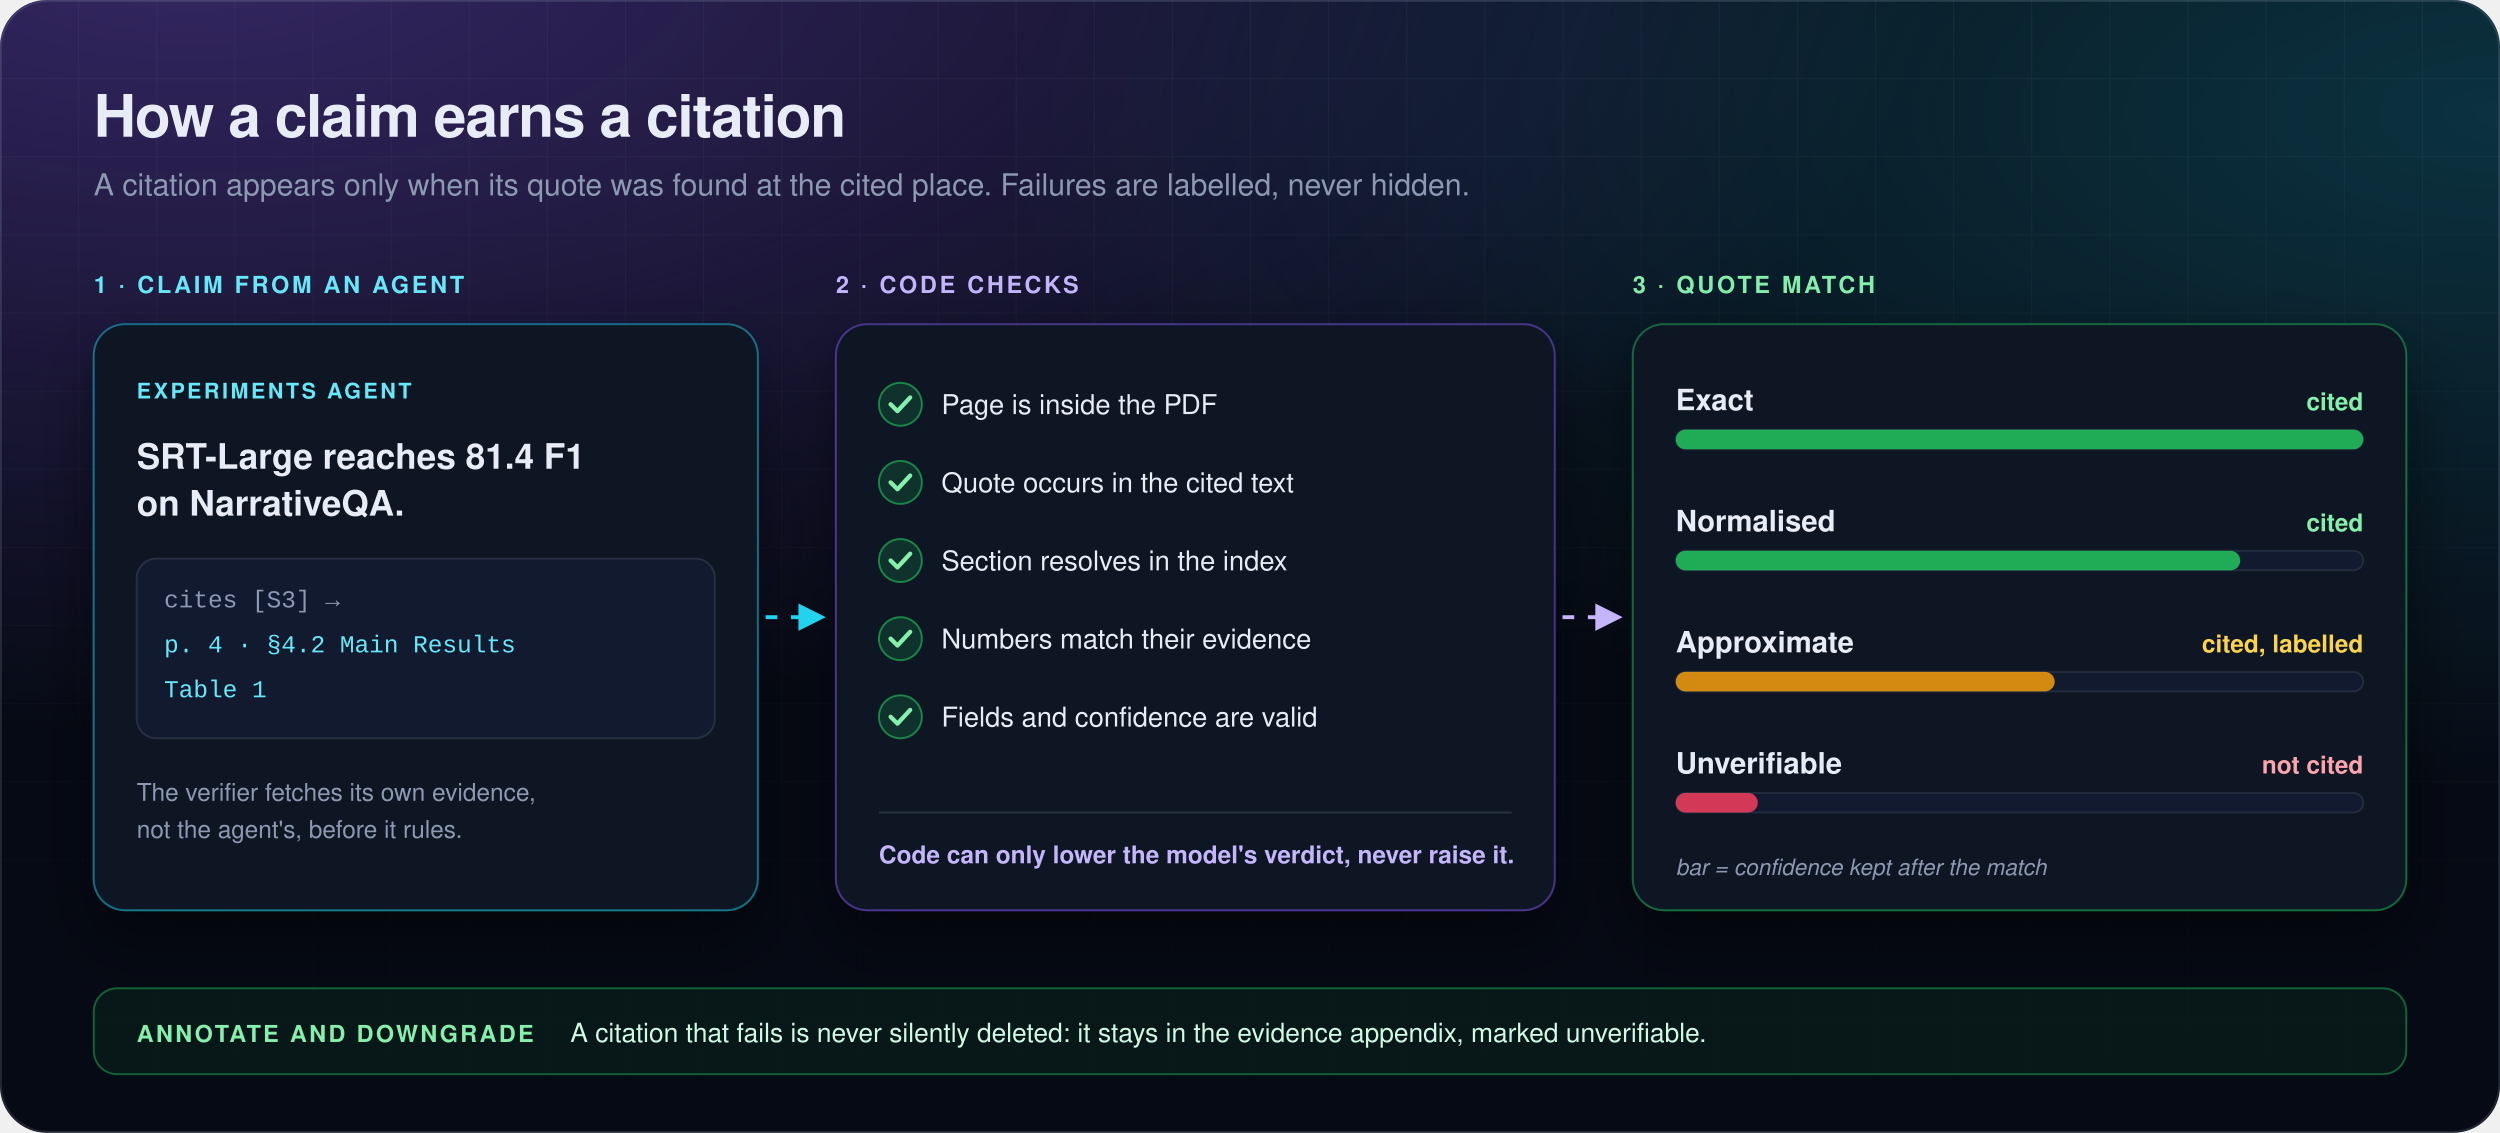
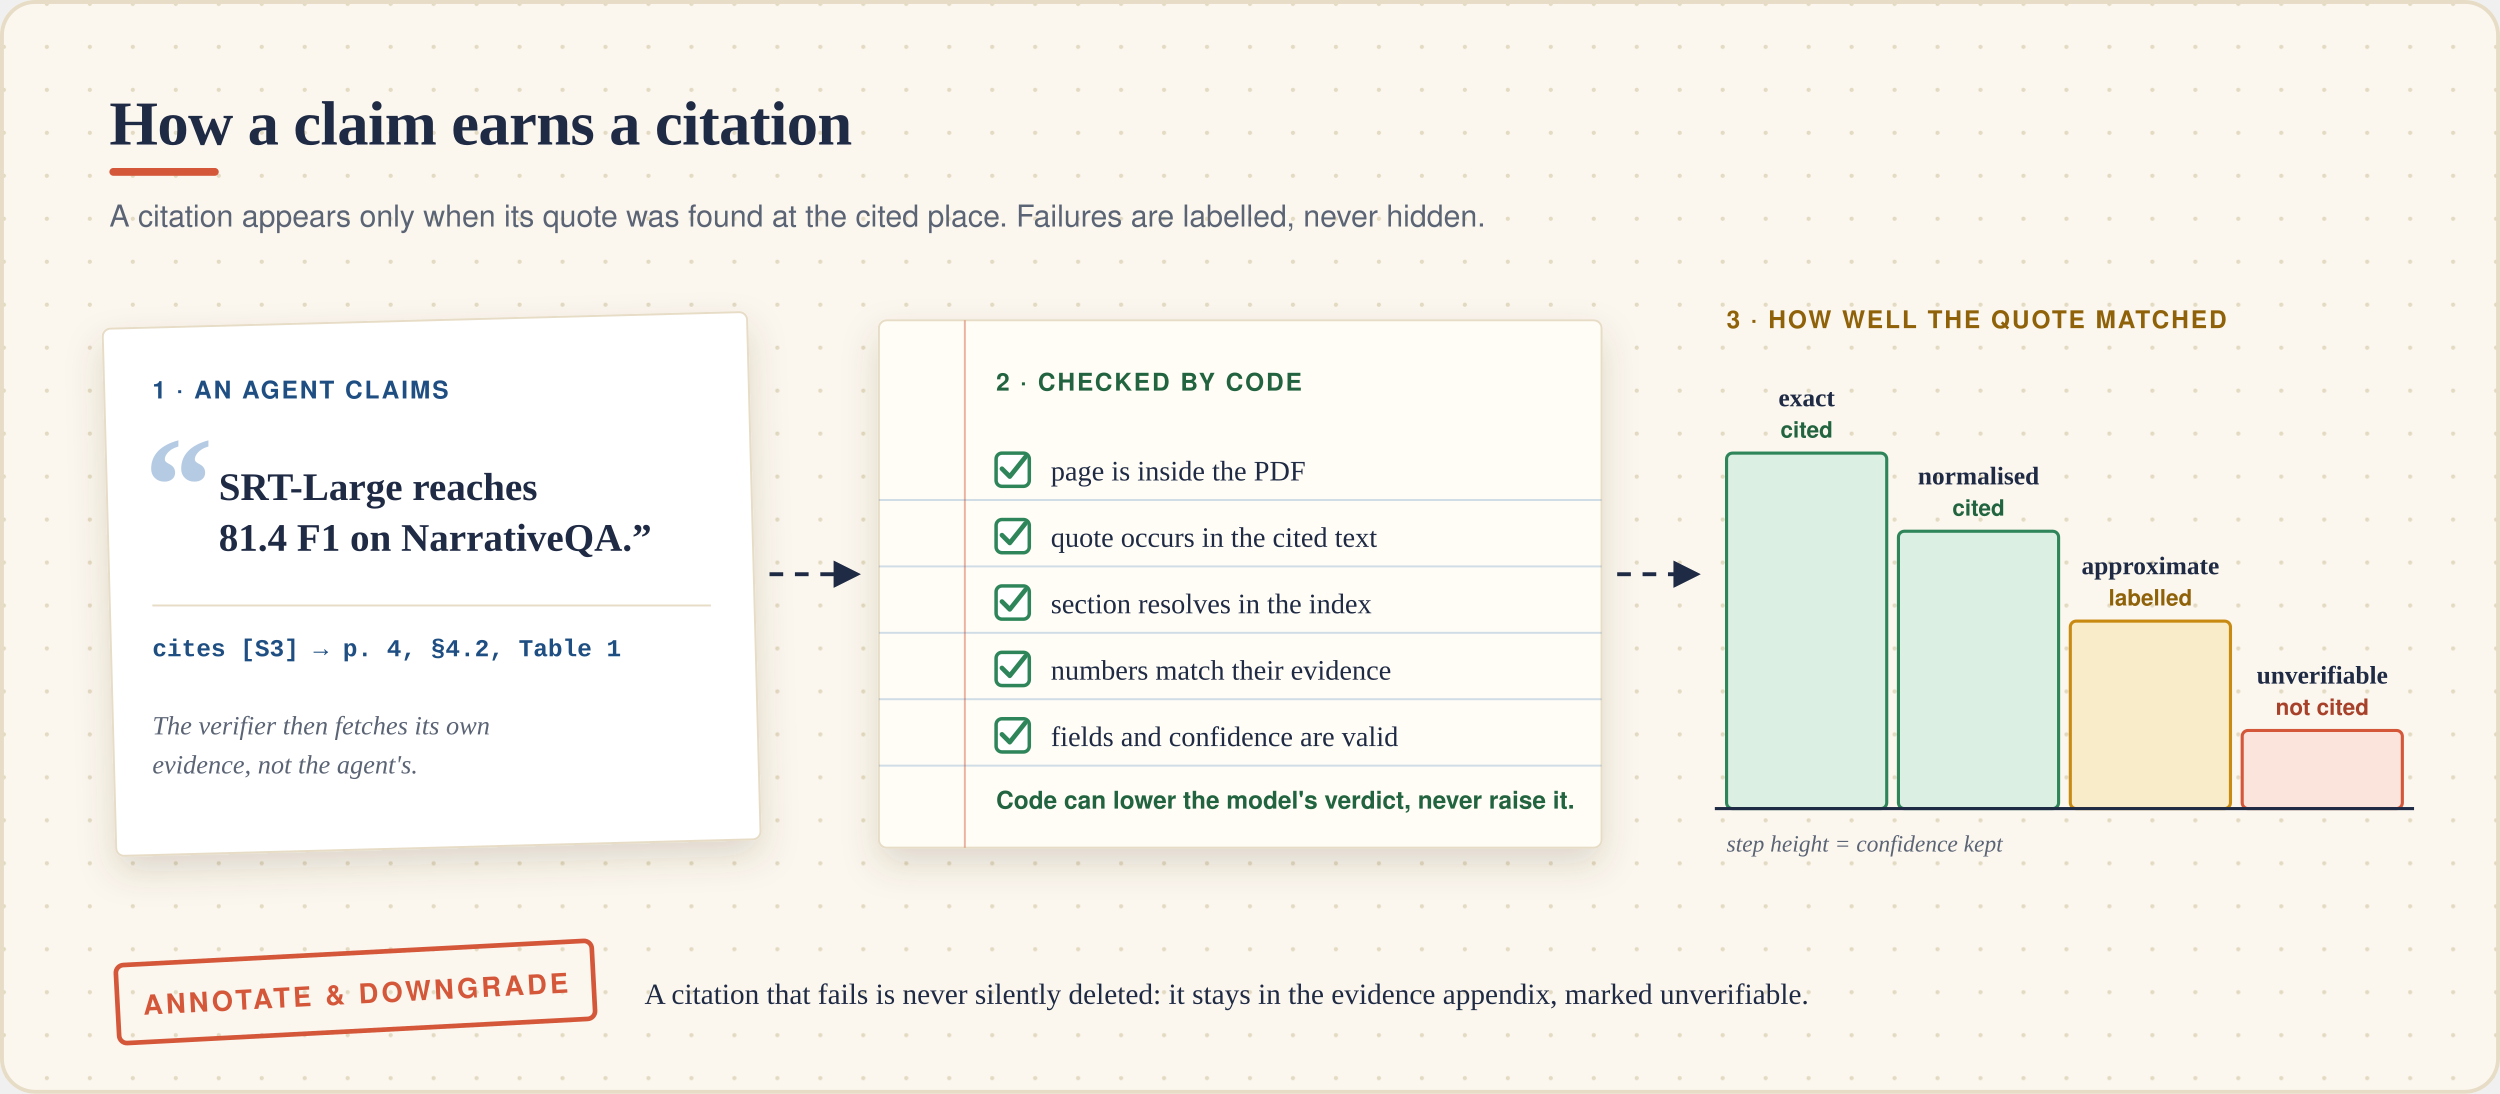
- <svg xmlns="http://www.w3.org/2000/svg" width="1280" height="580" viewBox="0 0 1280 580" role="img" aria-labelledby="t d">
+ <svg xmlns="http://www.w3.org/2000/svg" width="1280" height="560" viewBox="0 0 1280 560" role="img" aria-labelledby="t d">
  <defs>
-     <linearGradient id="grad" x1="0" y1="0" x2="1" y2="1">
-       <stop offset="0" stop-color="#a78bfa" />
-       <stop offset=".45" stop-color="#6366f1" />
-       <stop offset="1" stop-color="#22d3ee" />
-     </linearGradient>
-     <linearGradient id="gradH" x1="0" y1="0" x2="1" y2="0">
-       <stop offset="0" stop-color="#a78bfa" />
-       <stop offset=".5" stop-color="#6366f1" />
-       <stop offset="1" stop-color="#22d3ee" />
-     </linearGradient>
-     <linearGradient id="gradV" x1="0" y1="0" x2="0" y2="1">
-       <stop offset="0" stop-color="#a78bfa" />
-       <stop offset="1" stop-color="#6366f1" />
-     </linearGradient>
-     <linearGradient id="gradC" x1="0" y1="0" x2="0" y2="1">
-       <stop offset="0" stop-color="#67e8f9" />
-       <stop offset="1" stop-color="#0891b2" />
-     </linearGradient>
-     <radialGradient id="glowV" cx=".08" cy="-.05" r=".7">
-       <stop offset="0" stop-color="#8b5cf6" stop-opacity=".35" />
-       <stop offset="1" stop-color="#8b5cf6" stop-opacity="0" />
-     </radialGradient>
-     <radialGradient id="glowC" cx="1" cy=".1" r=".6">
-       <stop offset="0" stop-color="#22d3ee" stop-opacity=".2" />
-       <stop offset="1" stop-color="#22d3ee" stop-opacity="0" />
-     </radialGradient>
-     <pattern id="grid" width="40" height="40" patternUnits="userSpaceOnUse">
-       <path d="M40 0H0V40" fill="none" stroke="#94a3b8" stroke-opacity=".07" />
+     <pattern id="dots" width="22" height="22" patternUnits="userSpaceOnUse">
+       <circle cx="2" cy="2" r="1.1" fill="#c9b98f" fill-opacity=".45" />
    </pattern>
-     <linearGradient id="fadeGrid" x1="0" y1="0" x2="0" y2="1">
-       <stop offset="0" stop-color="#fff" stop-opacity=".9" />
-       <stop offset="1" stop-color="#fff" stop-opacity="0" />
-     </linearGradient>
-     <mask id="gridMask">
-       <rect width="1280" height="580" fill="url(#fadeGrid)" />
-     </mask>
-     <filter id="shadow" x="-20%" y="-20%" width="140%" height="150%">
-       <feDropShadow dx="0" dy="14" stdDeviation="16" flood-color="#000" flood-opacity=".5" />
+     <filter id="lift" x="-20%" y="-20%" width="140%" height="150%">
+       <feDropShadow dx="0" dy="8" stdDeviation="9" flood-color="#5c4a24" flood-opacity=".18" />
    </filter>
-     <marker id="arrow" viewBox="0 0 10 10" refX="8" refY="5" markerWidth="7" markerHeight="7" orient="auto">
-       <path d="M0 0L10 5L0 10z" fill="#22d3ee" />
+     <marker id="aInk" viewBox="0 0 10 10" refX="8" refY="5" markerWidth="7" markerHeight="7" orient="auto">
+       <path d="M0 0L10 5L0 10z" fill="#1f2a44" />
    </marker>
-     <marker id="arrowV" viewBox="0 0 10 10" refX="8" refY="5" markerWidth="7" markerHeight="7" orient="auto">
-       <path d="M0 0L10 5L0 10z" fill="#c4b5fd" />
+     <marker id="aCoral" viewBox="0 0 10 10" refX="8" refY="5" markerWidth="7" markerHeight="7" orient="auto">
+       <path d="M0 0L10 5L0 10z" fill="#d4573a" />
    </marker>
-     <marker id="arrowR" viewBox="0 0 10 10" refX="8" refY="5" markerWidth="7" markerHeight="7" orient="auto">
-       <path d="M0 0L10 5L0 10z" fill="#f43f5e" />
-     </marker>
-     <marker id="arrowG" viewBox="0 0 10 10" refX="8" refY="5" markerWidth="7" markerHeight="7" orient="auto">
-       <path d="M0 0L10 5L0 10z" fill="#22c55e" />
+     <marker id="aGreen" viewBox="0 0 10 10" refX="8" refY="5" markerWidth="7" markerHeight="7" orient="auto">
+       <path d="M0 0L10 5L0 10z" fill="#2f855a" />
    </marker>
    <style>
+       .serif{font-family:Georgia,"Iowan Old Style","Times New Roman",serif}
      .sans{font-family:-apple-system,BlinkMacSystemFont,"Segoe UI",Helvetica,Arial,sans-serif}
      .mono{font-family:ui-monospace,SFMono-Regular,Menlo,Consolas,"Liberation Mono",monospace}
-       .flow{stroke-dasharray:6 7;animation:flow 1.1s linear infinite}
-       @keyframes flow{to{stroke-dashoffset:-26}}
-       .pulse{animation:pulse 2.4s ease-in-out infinite}
-       @keyframes pulse{0%,100%{opacity:.45}50%{opacity:1}}
-       .grow{transform-box:fill-box;transform-origin:50% 100%;animation:grow 1.1s cubic-bezier(.2,.8,.2,1) both}
-       @keyframes grow{from{transform:scaleY(0)}to{transform:scaleY(1)}}
-       .pop{transform-box:fill-box;transform-origin:50% 50%;animation:pop 2.8s ease-in-out infinite}
-       @keyframes pop{0%,100%{transform:scale(1)}50%{transform:scale(1.08)}}
-       @media (prefers-reduced-motion:reduce){.flow,.pulse,.grow,.pop{animation:none}}
+       .ink{stroke-dasharray:7 6;animation:ink 1.4s linear infinite}
+       @keyframes ink{to{stroke-dashoffset:-26}}
+       .glow{animation:glow 2.6s ease-in-out infinite}
+       @keyframes glow{0%,100%{opacity:.6}50%{opacity:1}}
+       @media (prefers-reduced-motion:reduce){.ink,.glow{animation:none}}
    </style>
  </defs>
-   <rect width="1280" height="580" rx="24" fill="#060a14" />
-   <rect width="1280" height="580" rx="24" fill="url(#glowV)" />
-   <rect width="1280" height="580" rx="24" fill="url(#glowC)" />
-   <rect width="1280" height="580" rx="24" fill="url(#grid)" mask="url(#gridMask)" />
-   <rect x=".5" y=".5" width="1279" height="579" rx="24" fill="none" stroke="#94a3b8" stroke-opacity=".18" />
-   <text class="sans" x="48.0" y="70.0" font-size="30" fill="#e7ecf6" font-weight="800" letter-spacing="-.6">How a claim earns a citation</text>
-   <text class="sans" x="48.0" y="100.0" font-size="15.5" fill="#8d99b3">A citation appears only when its quote was found at the cited place. Failures are labelled, never hidden.</text>
-   <text class="sans" x="48.0" y="150.0" font-size="12" fill="#67e8f9" font-weight="700" letter-spacing="1.4">1 · CLAIM FROM AN AGENT</text>
-   <text class="sans" x="428.0" y="150.0" font-size="12" fill="#c4b5fd" font-weight="700" letter-spacing="1.4">2 · CODE CHECKS</text>
-   <text class="sans" x="836.0" y="150.0" font-size="12" fill="#86efac" font-weight="700" letter-spacing="1.4">3 · QUOTE MATCH</text>
-   <rect x="48" y="166" width="340" height="300" rx="16" fill="#0d1424" stroke="#22d3ee" stroke-opacity=".45" filter="url(#shadow)" />
-   <text class="sans" x="70.0" y="204.0" font-size="11" fill="#67e8f9" font-weight="700" letter-spacing="1.3">EXPERIMENTS AGENT</text>
-   <text class="sans" x="70.0" y="240.0" font-size="18" fill="#e7ecf6" font-weight="800">SRT-Large reaches 81.4 F1</text>
-   <text class="sans" x="70.0" y="264.0" font-size="18" fill="#e7ecf6" font-weight="800">on NarrativeQA.</text>
-   <rect x="70" y="286" width="296" height="92" rx="10" fill="#111a2e" stroke="#94a3b8" stroke-opacity=".18" />
-   <text class="mono" x="84.0" y="311.0" font-size="12.5" fill="#8d99b3">cites [S3] →</text>
-   <text class="mono" x="84.0" y="334.0" font-size="12.5" fill="#67e8f9">p. 4 · §4.2 Main Results</text>
-   <text class="mono" x="84.0" y="357.0" font-size="12.5" fill="#67e8f9">Table 1</text>
-   <text class="sans" x="70.0" y="410.0" font-size="12.5" fill="#8d99b3">The verifier fetches its own evidence,</text>
-   <text class="sans" x="70.0" y="429.0" font-size="12.5" fill="#8d99b3">not the agent's, before it rules.</text>
-   <rect x="428" y="166" width="368" height="300" rx="16" fill="#0d1424" stroke="#8b5cf6" stroke-opacity=".45" filter="url(#shadow)" />
-   <circle cx="461" cy="207" r="11" fill="#22c55e" fill-opacity=".16" stroke="#22c55e" stroke-opacity=".6" />
-   <path d="M456 207l3.5 3.5 6.5-7" fill="none" stroke="#86efac" stroke-width="2.2" stroke-linecap="round" stroke-linejoin="round" />
-   <text class="sans" x="482.0" y="212.0" font-size="14" fill="#e7ecf6">Page is inside the PDF</text>
-   <circle cx="461" cy="247" r="11" fill="#22c55e" fill-opacity=".16" stroke="#22c55e" stroke-opacity=".6" />
-   <path d="M456 247l3.5 3.5 6.5-7" fill="none" stroke="#86efac" stroke-width="2.2" stroke-linecap="round" stroke-linejoin="round" />
-   <text class="sans" x="482.0" y="252.0" font-size="14" fill="#e7ecf6">Quote occurs in the cited text</text>
-   <circle cx="461" cy="287" r="11" fill="#22c55e" fill-opacity=".16" stroke="#22c55e" stroke-opacity=".6" />
-   <path d="M456 287l3.5 3.5 6.5-7" fill="none" stroke="#86efac" stroke-width="2.2" stroke-linecap="round" stroke-linejoin="round" />
-   <text class="sans" x="482.0" y="292.0" font-size="14" fill="#e7ecf6">Section resolves in the index</text>
-   <circle cx="461" cy="327" r="11" fill="#22c55e" fill-opacity=".16" stroke="#22c55e" stroke-opacity=".6" />
-   <path d="M456 327l3.5 3.5 6.5-7" fill="none" stroke="#86efac" stroke-width="2.2" stroke-linecap="round" stroke-linejoin="round" />
-   <text class="sans" x="482.0" y="332.0" font-size="14" fill="#e7ecf6">Numbers match their evidence</text>
-   <circle cx="461" cy="367" r="11" fill="#22c55e" fill-opacity=".16" stroke="#22c55e" stroke-opacity=".6" />
-   <path d="M456 367l3.5 3.5 6.5-7" fill="none" stroke="#86efac" stroke-width="2.2" stroke-linecap="round" stroke-linejoin="round" />
-   <text class="sans" x="482.0" y="372.0" font-size="14" fill="#e7ecf6">Fields and confidence are valid</text>
-   <line x1="450" y1="416" x2="774" y2="416" stroke="#94a3b8" stroke-opacity=".2" />
-   <text class="sans" x="450.0" y="442.0" font-size="12.5" fill="#c4b5fd" font-weight="600">Code can only lower the model's verdict, never raise it.</text>
-   <rect x="836" y="166" width="396" height="300" rx="16" fill="#0d1424" stroke="#22c55e" stroke-opacity=".45" filter="url(#shadow)" />
-   <text class="sans" x="858.0" y="210.0" font-size="15" fill="#e7ecf6" font-weight="700">Exact</text>
-   <text class="sans" x="1210.0" y="210.0" font-size="12.5" fill="#86efac" font-weight="600" text-anchor="end">cited</text>
-   <rect x="858" y="220" width="352" height="10" rx="5" fill="#111a2e" stroke="#94a3b8" stroke-opacity=".15" />
-   <rect x="858" y="220" width="352" height="10" rx="5" fill="#22c55e" fill-opacity=".85" />
-   <text class="sans" x="858.0" y="272.0" font-size="15" fill="#e7ecf6" font-weight="700">Normalised</text>
-   <text class="sans" x="1210.0" y="272.0" font-size="12.5" fill="#86efac" font-weight="600" text-anchor="end">cited</text>
-   <rect x="858" y="282" width="352" height="10" rx="5" fill="#111a2e" stroke="#94a3b8" stroke-opacity=".15" />
-   <rect x="858" y="282" width="289" height="10" rx="5" fill="#22c55e" fill-opacity=".85" />
-   <text class="sans" x="858.0" y="334.0" font-size="15" fill="#e7ecf6" font-weight="700">Approximate</text>
-   <text class="sans" x="1210.0" y="334.0" font-size="12.5" fill="#fcd34d" font-weight="600" text-anchor="end">cited, labelled</text>
-   <rect x="858" y="344" width="352" height="10" rx="5" fill="#111a2e" stroke="#94a3b8" stroke-opacity=".15" />
-   <rect x="858" y="344" width="194" height="10" rx="5" fill="#f59e0b" fill-opacity=".85" />
-   <text class="sans" x="858.0" y="396.0" font-size="15" fill="#e7ecf6" font-weight="700">Unverifiable</text>
-   <text class="sans" x="1210.0" y="396.0" font-size="12.5" fill="#fda4af" font-weight="600" text-anchor="end">not cited</text>
-   <rect x="858" y="406" width="352" height="10" rx="5" fill="#111a2e" stroke="#94a3b8" stroke-opacity=".15" />
-   <rect x="858" y="406" width="42" height="10" rx="5" fill="#f43f5e" fill-opacity=".85" />
-   <text class="sans" x="858.0" y="448.0" font-size="11.5" fill="#8d99b3" font-style="italic">bar = confidence kept after the match</text>
-   <path class="flow" d="M392 316 H420" stroke="#22d3ee" stroke-width="2" fill="none" marker-end="url(#arrow)" />
-   <path class="flow" d="M800 316 H828" stroke="#c4b5fd" stroke-width="2" fill="none" marker-end="url(#arrowV)" />
-   <rect x="48" y="506" width="1184" height="44" rx="12" fill="#22c55e" fill-opacity=".08" stroke="#22c55e" stroke-opacity=".45" />
-   <text class="sans" x="70.0" y="533.5" font-size="12" fill="#86efac" font-weight="800" letter-spacing="1.2">ANNOTATE AND DOWNGRADE</text>
-   <text class="sans" x="292.0" y="533.5" font-size="13.5" fill="#d1fae5">A citation that fails is never silently deleted: it stays in the evidence appendix, marked unverifiable.</text>
+   <rect width="1280" height="560" rx="18" fill="#fbf7ef" />
+   <rect width="1280" height="560" rx="18" fill="url(#dots)" />
+   <rect x="1" y="1" width="1278" height="558" rx="17" fill="none" stroke="#e7dcc6" stroke-width="2" />
+   <text class="serif" x="56.0" y="74.0" font-size="32" fill="#1f2a44" font-weight="700" letter-spacing="-.3">How a claim earns a citation</text>
+   <rect x="56" y="86" width="56" height="4" rx="2" fill="#d4573a" />
+   <text class="sans" x="56.0" y="116.0" font-size="15.5" fill="#5b6475">A citation appears only when its quote was found at the cited place. Failures are labelled, never hidden.</text>
+   <rect x="56" y="164" width="330" height="270" rx="4" fill="#ffffff" stroke="#e7dcc6" filter="url(#lift)" transform="rotate(-1.5 221.0 299.0)" />
+   <text class="sans" x="78.0" y="204.0" font-size="12.5" fill="#1f4f82" font-weight="700" letter-spacing="1">1 · AN AGENT CLAIMS</text>
+   <text class="serif" x="74.0" y="272.0" font-size="70" fill="#2b6cb0" font-weight="700" fill-opacity=".35">“</text>
+   <text class="serif" x="112.0" y="256.0" font-size="20" fill="#1f2a44" font-weight="700">SRT-Large reaches</text>
+   <text class="serif" x="112.0" y="282.0" font-size="20" fill="#1f2a44" font-weight="700">81.4 F1 on NarrativeQA.”</text>
+   <line x1="78" y1="310" x2="364" y2="310" stroke="#e7dcc6" />
+   <text class="mono" x="78.0" y="336.0" font-size="12.5" fill="#1f4f82" font-weight="600">cites [S3] → p. 4, §4.2, Table 1</text>
+   <text class="serif" x="78.0" y="376.0" font-size="13.5" fill="#5b6475" font-style="italic">The verifier then fetches its own</text>
+   <text class="serif" x="78.0" y="396.0" font-size="13.5" fill="#5b6475" font-style="italic">evidence, not the agent's.</text>
+   <rect x="450" y="164" width="370" height="270" rx="4" fill="#fffdf6" stroke="#e7dcc6" filter="url(#lift)" />
+   <line x1="494" y1="164" x2="494" y2="434" stroke="#d4573a" stroke-opacity=".45" />
+   <text class="sans" x="510.0" y="200.0" font-size="12.5" fill="#22643f" font-weight="700" letter-spacing="1">2 · CHECKED BY CODE</text>
+   <line x1="450" y1="256" x2="820" y2="256" stroke="#2b6cb0" stroke-opacity=".22" />
+   <rect x="510" y="232" width="17" height="17" rx="3" fill="#ffffff" stroke="#2f855a" stroke-width="1.8" />
+   <path d="M513 240l4 4 8-10" fill="none" stroke="#2f855a" stroke-width="2.4" stroke-linecap="round" stroke-linejoin="round" />
+   <text class="serif" x="538.0" y="246.0" font-size="14.5" fill="#1f2a44">page is inside the PDF</text>
+   <line x1="450" y1="290" x2="820" y2="290" stroke="#2b6cb0" stroke-opacity=".22" />
+   <rect x="510" y="266" width="17" height="17" rx="3" fill="#ffffff" stroke="#2f855a" stroke-width="1.8" />
+   <path d="M513 274l4 4 8-10" fill="none" stroke="#2f855a" stroke-width="2.4" stroke-linecap="round" stroke-linejoin="round" />
+   <text class="serif" x="538.0" y="280.0" font-size="14.5" fill="#1f2a44">quote occurs in the cited text</text>
+   <line x1="450" y1="324" x2="820" y2="324" stroke="#2b6cb0" stroke-opacity=".22" />
+   <rect x="510" y="300" width="17" height="17" rx="3" fill="#ffffff" stroke="#2f855a" stroke-width="1.8" />
+   <path d="M513 308l4 4 8-10" fill="none" stroke="#2f855a" stroke-width="2.4" stroke-linecap="round" stroke-linejoin="round" />
+   <text class="serif" x="538.0" y="314.0" font-size="14.5" fill="#1f2a44">section resolves in the index</text>
+   <line x1="450" y1="358" x2="820" y2="358" stroke="#2b6cb0" stroke-opacity=".22" />
+   <rect x="510" y="334" width="17" height="17" rx="3" fill="#ffffff" stroke="#2f855a" stroke-width="1.8" />
+   <path d="M513 342l4 4 8-10" fill="none" stroke="#2f855a" stroke-width="2.4" stroke-linecap="round" stroke-linejoin="round" />
+   <text class="serif" x="538.0" y="348.0" font-size="14.5" fill="#1f2a44">numbers match their evidence</text>
+   <line x1="450" y1="392" x2="820" y2="392" stroke="#2b6cb0" stroke-opacity=".22" />
+   <rect x="510" y="368" width="17" height="17" rx="3" fill="#ffffff" stroke="#2f855a" stroke-width="1.8" />
+   <path d="M513 376l4 4 8-10" fill="none" stroke="#2f855a" stroke-width="2.4" stroke-linecap="round" stroke-linejoin="round" />
+   <text class="serif" x="538.0" y="382.0" font-size="14.5" fill="#1f2a44">fields and confidence are valid</text>
+   <text class="sans" x="510.0" y="414.0" font-size="12.5" fill="#22643f" font-weight="600">Code can lower the model's verdict, never raise it.</text>
+   <text class="sans" x="884.0" y="168.0" font-size="12.5" fill="#8f6209" font-weight="700" letter-spacing="1">3 · HOW WELL THE QUOTE MATCHED</text>
+   <rect x="884" y="232" width="82" height="182" rx="3" fill="#dcefe3" stroke="#2f855a" stroke-width="1.6" />
+   <text class="serif" x="925.0" y="208.0" font-size="13" fill="#1f2a44" font-weight="700" text-anchor="middle">exact</text>
+   <text class="sans" x="925.0" y="224.0" font-size="11.5" fill="#22643f" font-weight="600" text-anchor="middle">cited</text>
+   <rect x="972" y="272" width="82" height="142" rx="3" fill="#dcefe3" stroke="#2f855a" stroke-width="1.6" />
+   <text class="serif" x="1013.0" y="248.0" font-size="13" fill="#1f2a44" font-weight="700" text-anchor="middle">normalised</text>
+   <text class="sans" x="1013.0" y="264.0" font-size="11.5" fill="#22643f" font-weight="600" text-anchor="middle">cited</text>
+   <rect x="1060" y="318" width="82" height="96" rx="3" fill="#f8ecc9" stroke="#c98a12" stroke-width="1.6" />
+   <text class="serif" x="1101.0" y="294.0" font-size="13" fill="#1f2a44" font-weight="700" text-anchor="middle">approximate</text>
+   <text class="sans" x="1101.0" y="310.0" font-size="11.5" fill="#8f6209" font-weight="600" text-anchor="middle">labelled</text>
+   <rect x="1148" y="374" width="82" height="40" rx="3" fill="#fbe4dc" stroke="#d4573a" stroke-width="1.6" />
+   <text class="serif" x="1189.0" y="350.0" font-size="13" fill="#1f2a44" font-weight="700" text-anchor="middle">unverifiable</text>
+   <text class="sans" x="1189.0" y="366.0" font-size="11.5" fill="#a8412a" font-weight="600" text-anchor="middle">not cited</text>
+   <line x1="878" y1="414" x2="1236" y2="414" stroke="#1f2a44" stroke-width="1.6" />
+   <text class="serif" x="884.0" y="436.0" font-size="12" fill="#5b6475" font-style="italic">step height = confidence kept</text>
+   <path class="ink" d="M394 294 H438" stroke="#1f2a44" stroke-width="2" marker-end="url(#aInk)" />
+   <path class="ink" d="M828 294 H868" stroke="#1f2a44" stroke-width="2" marker-end="url(#aInk)" />
+   <g transform="rotate(-3 180 508)">
+     <rect x="60" y="488" width="244" height="40" rx="4" fill="none" stroke="#d4573a" stroke-width="2.4" />
+     <text class="sans" x="182.0" y="514.0" font-size="14" fill="#d4573a" font-weight="800" text-anchor="middle" letter-spacing="1.6">ANNOTATE &amp; DOWNGRADE</text>
+   </g>
+   <text class="serif" x="330.0" y="514.0" font-size="15" fill="#1f2a44">A citation that fails is never silently deleted: it stays in the evidence appendix, marked unverifiable.</text>
</svg>
